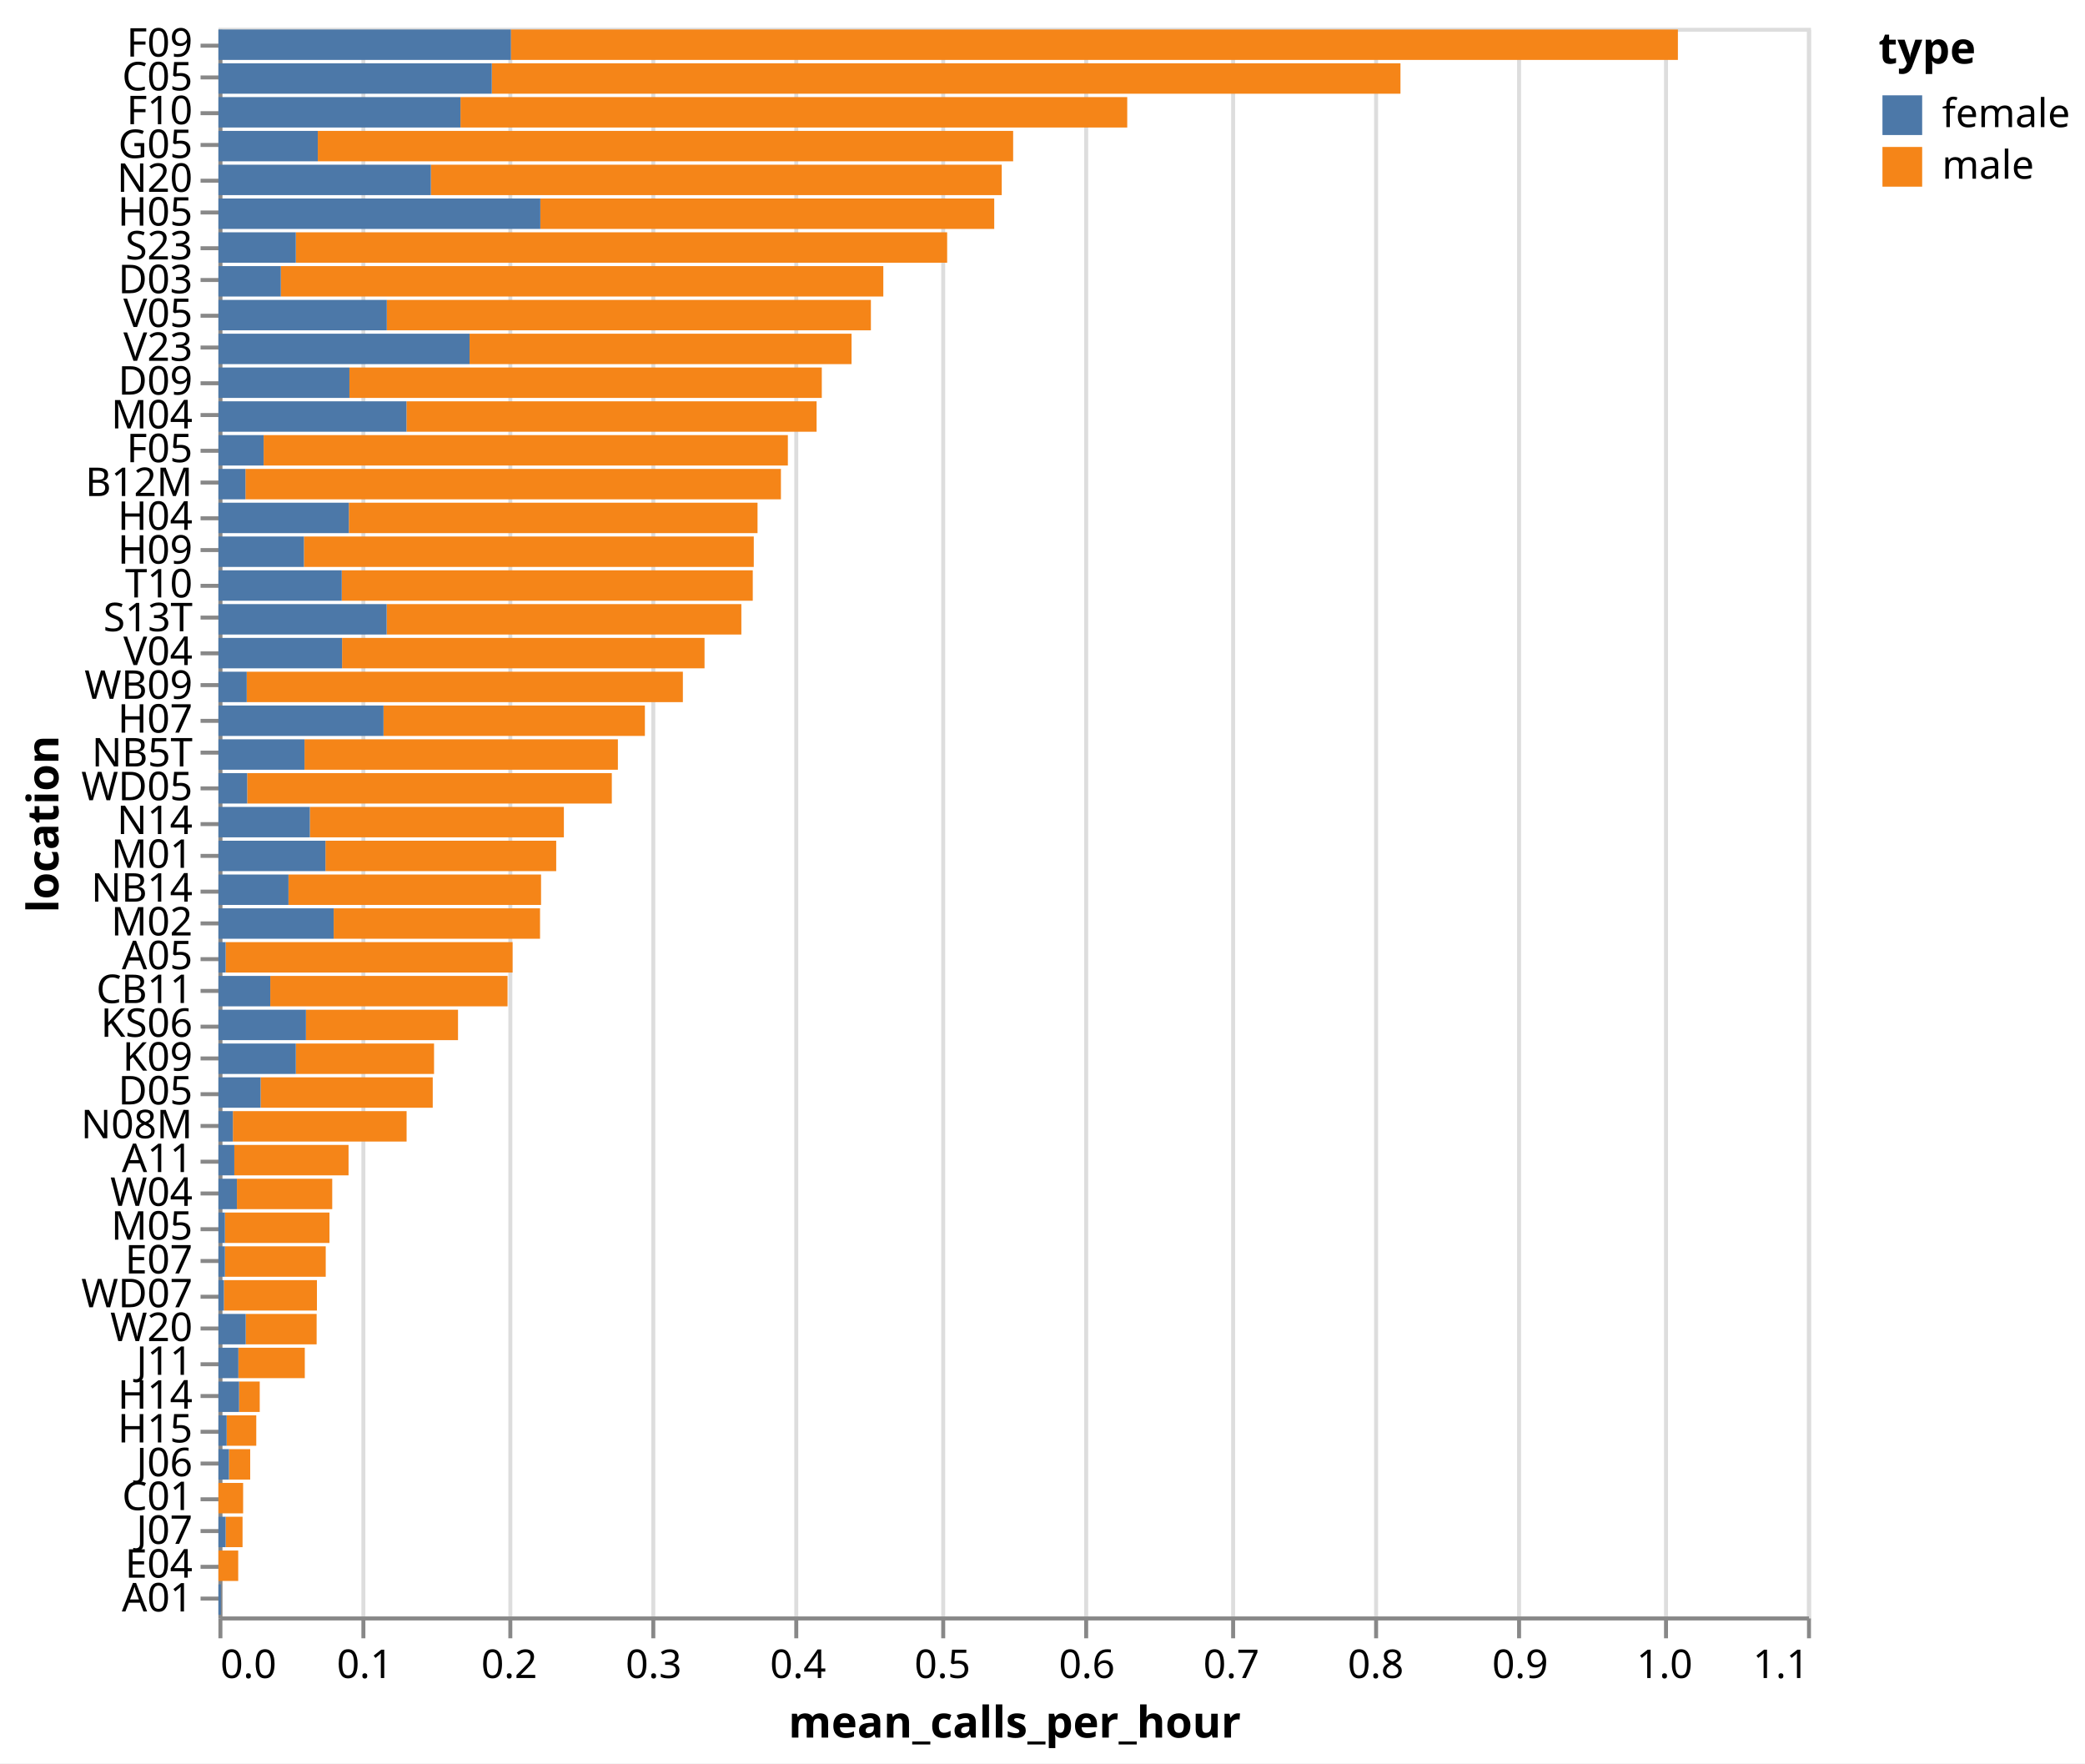
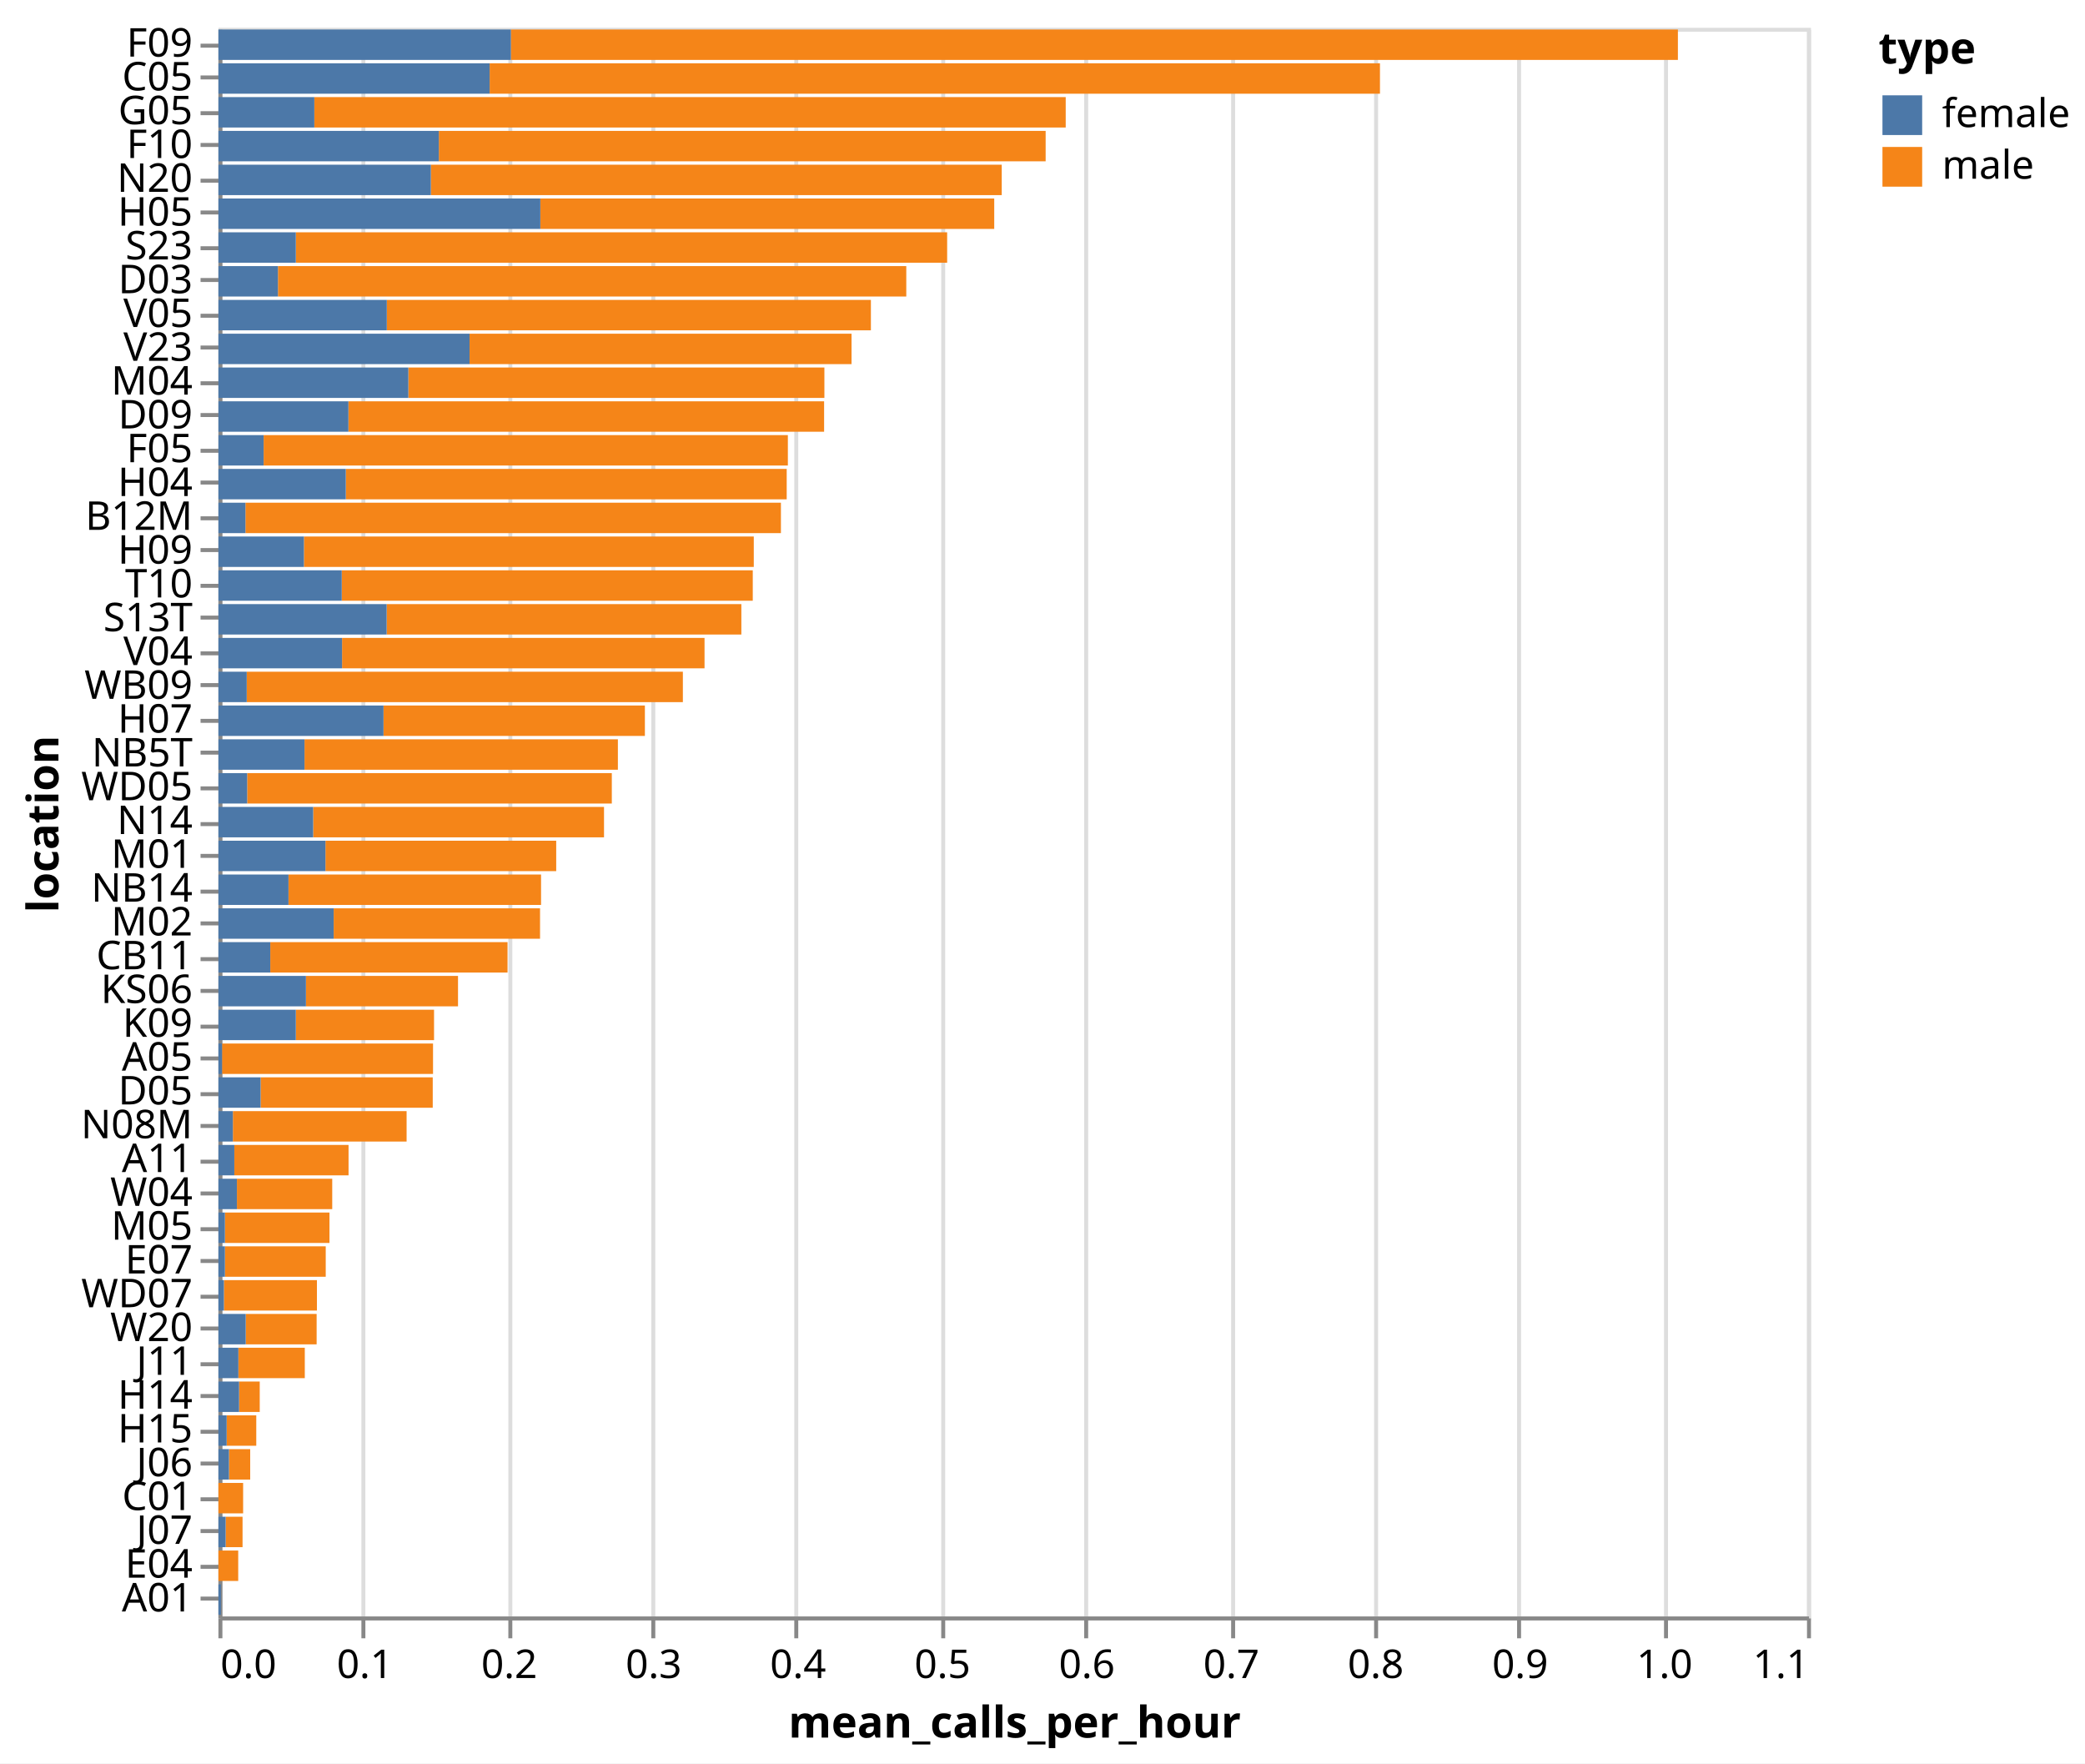
<svg xmlns="http://www.w3.org/2000/svg" version="1.1" class="marks" width="525" height="444" viewBox="0 0 525 444">
  <rect width="525" height="444" fill="white" />
  <g fill="none" stroke-miterlimit="10" transform="translate(55,7)">
    <g class="mark-group role-frame root" role="graphics-object" aria-roledescription="group mark container">
      <g transform="translate(0,0)">
        <path class="background" aria-hidden="true" d="M0.5,0.5h400v400h-400Z" stroke="#ddd" />
        <g>
          <g class="mark-group role-axis" aria-hidden="true">
            <g transform="translate(0.5,400.5)">
              <path class="background" aria-hidden="true" d="M0,0h0v0h0Z" pointer-events="none" />
              <g>
                <g class="mark-rule role-axis-grid" pointer-events="none">
                  <line transform="translate(0,0)" x2="0" y2="-400" stroke="#ddd" stroke-width="1" opacity="1" />
                  <line transform="translate(36,0)" x2="0" y2="-400" stroke="#ddd" stroke-width="1" opacity="1" />
                  <line transform="translate(73,0)" x2="0" y2="-400" stroke="#ddd" stroke-width="1" opacity="1" />
                  <line transform="translate(109,0)" x2="0" y2="-400" stroke="#ddd" stroke-width="1" opacity="1" />
                  <line transform="translate(145,0)" x2="0" y2="-400" stroke="#ddd" stroke-width="1" opacity="1" />
                  <line transform="translate(182,0)" x2="0" y2="-400" stroke="#ddd" stroke-width="1" opacity="1" />
                  <line transform="translate(218,0)" x2="0" y2="-400" stroke="#ddd" stroke-width="1" opacity="1" />
                  <line transform="translate(255,0)" x2="0" y2="-400" stroke="#ddd" stroke-width="1" opacity="1" />
                  <line transform="translate(291,0)" x2="0" y2="-400" stroke="#ddd" stroke-width="1" opacity="1" />
                  <line transform="translate(327,0)" x2="0" y2="-400" stroke="#ddd" stroke-width="1" opacity="1" />
                  <line transform="translate(364,0)" x2="0" y2="-400" stroke="#ddd" stroke-width="1" opacity="1" />
                  <line transform="translate(400,0)" x2="0" y2="-400" stroke="#ddd" stroke-width="1" opacity="1" />
                </g>
              </g>
              <path class="foreground" aria-hidden="true" d="" pointer-events="none" display="none" />
            </g>
          </g>
          <g class="mark-group role-axis" role="graphics-symbol" aria-roledescription="axis" aria-label="X-axis titled 'mean_calls_per_hour' for a linear scale with values from 0.0 to 1.1">
            <g transform="translate(0.5,400.5)">
              <path class="background" aria-hidden="true" d="M0,0h0v0h0Z" pointer-events="none" />
              <g>
                <g class="mark-rule role-axis-tick" pointer-events="none">
                  <line transform="translate(0,0)" x2="0" y2="5" stroke="#888" stroke-width="1" opacity="1" />
                  <line transform="translate(36,0)" x2="0" y2="5" stroke="#888" stroke-width="1" opacity="1" />
                  <line transform="translate(73,0)" x2="0" y2="5" stroke="#888" stroke-width="1" opacity="1" />
                  <line transform="translate(109,0)" x2="0" y2="5" stroke="#888" stroke-width="1" opacity="1" />
                  <line transform="translate(145,0)" x2="0" y2="5" stroke="#888" stroke-width="1" opacity="1" />
                  <line transform="translate(182,0)" x2="0" y2="5" stroke="#888" stroke-width="1" opacity="1" />
                  <line transform="translate(218,0)" x2="0" y2="5" stroke="#888" stroke-width="1" opacity="1" />
                  <line transform="translate(255,0)" x2="0" y2="5" stroke="#888" stroke-width="1" opacity="1" />
                  <line transform="translate(291,0)" x2="0" y2="5" stroke="#888" stroke-width="1" opacity="1" />
                  <line transform="translate(327,0)" x2="0" y2="5" stroke="#888" stroke-width="1" opacity="1" />
                  <line transform="translate(364,0)" x2="0" y2="5" stroke="#888" stroke-width="1" opacity="1" />
                  <line transform="translate(400,0)" x2="0" y2="5" stroke="#888" stroke-width="1" opacity="1" />
                </g>
                <g class="mark-text role-axis-label" pointer-events="none">
                  <text text-anchor="start" transform="translate(0,15)" font-family="sans-serif" font-size="10px" fill="#000" opacity="1">0.0</text>
                  <text text-anchor="middle" transform="translate(36.36364,15)" font-family="sans-serif" font-size="10px" fill="#000" opacity="1">0.1</text>
                  <text text-anchor="middle" transform="translate(72.72727,15)" font-family="sans-serif" font-size="10px" fill="#000" opacity="1">0.2</text>
                  <text text-anchor="middle" transform="translate(109.0909,15)" font-family="sans-serif" font-size="10px" fill="#000" opacity="1">0.3</text>
                  <text text-anchor="middle" transform="translate(145.4545,15)" font-family="sans-serif" font-size="10px" fill="#000" opacity="1">0.4</text>
                  <text text-anchor="middle" transform="translate(181.8182,15)" font-family="sans-serif" font-size="10px" fill="#000" opacity="1">0.5</text>
                  <text text-anchor="middle" transform="translate(218.1818,15)" font-family="sans-serif" font-size="10px" fill="#000" opacity="1">0.6</text>
                  <text text-anchor="middle" transform="translate(254.5455,15)" font-family="sans-serif" font-size="10px" fill="#000" opacity="1">0.7</text>
                  <text text-anchor="middle" transform="translate(290.9091,15)" font-family="sans-serif" font-size="10px" fill="#000" opacity="1">0.8</text>
                  <text text-anchor="middle" transform="translate(327.2727,15)" font-family="sans-serif" font-size="10px" fill="#000" opacity="1">0.9</text>
                  <text text-anchor="middle" transform="translate(363.6364,15)" font-family="sans-serif" font-size="10px" fill="#000" opacity="1">1.0</text>
                  <text text-anchor="end" transform="translate(400,15)" font-family="sans-serif" font-size="10px" fill="#000" opacity="1">1.1</text>
                </g>
                <g class="mark-rule role-axis-domain" pointer-events="none">
                  <line transform="translate(0,0)" x2="400" y2="0" stroke="#888" stroke-width="1" opacity="1" />
                </g>
                <g class="mark-text role-axis-title" pointer-events="none">
                  <text text-anchor="middle" transform="translate(200,30)" font-family="sans-serif" font-size="11px" font-weight="bold" fill="#000" opacity="1">mean_calls_per_hour</text>
                </g>
              </g>
              <path class="foreground" aria-hidden="true" d="" pointer-events="none" display="none" />
            </g>
          </g>
-           <g class="mark-group role-axis" role="graphics-symbol" aria-roledescription="axis" aria-label="Y-axis titled 'location' for a discrete scale with 47 values: F09, C05, F10, G05, N20, ending with A01">
+           <g class="mark-group role-axis" role="graphics-symbol" aria-roledescription="axis" aria-label="Y-axis titled 'location' for a discrete scale with 47 values: F09, C05, G05, F10, N20, ending with A01">
            <g transform="translate(0.5,0.5)">
              <path class="background" aria-hidden="true" d="M0,0h0v0h0Z" pointer-events="none" />
              <g>
                <g class="mark-rule role-axis-tick" pointer-events="none">
                  <line transform="translate(0,4)" x2="-5" y2="0" stroke="#888" stroke-width="1" opacity="1" />
                  <line transform="translate(0,12)" x2="-5" y2="0" stroke="#888" stroke-width="1" opacity="1" />
                  <line transform="translate(0,21)" x2="-5" y2="0" stroke="#888" stroke-width="1" opacity="1" />
                  <line transform="translate(0,29)" x2="-5" y2="0" stroke="#888" stroke-width="1" opacity="1" />
                  <line transform="translate(0,38)" x2="-5" y2="0" stroke="#888" stroke-width="1" opacity="1" />
                  <line transform="translate(0,46)" x2="-5" y2="0" stroke="#888" stroke-width="1" opacity="1" />
                  <line transform="translate(0,55)" x2="-5" y2="0" stroke="#888" stroke-width="1" opacity="1" />
                  <line transform="translate(0,63)" x2="-5" y2="0" stroke="#888" stroke-width="1" opacity="1" />
                  <line transform="translate(0,72)" x2="-5" y2="0" stroke="#888" stroke-width="1" opacity="1" />
                  <line transform="translate(0,80)" x2="-5" y2="0" stroke="#888" stroke-width="1" opacity="1" />
                  <line transform="translate(0,89)" x2="-5" y2="0" stroke="#888" stroke-width="1" opacity="1" />
                  <line transform="translate(0,97)" x2="-5" y2="0" stroke="#888" stroke-width="1" opacity="1" />
                  <line transform="translate(0,106)" x2="-5" y2="0" stroke="#888" stroke-width="1" opacity="1" />
                  <line transform="translate(0,114)" x2="-5" y2="0" stroke="#888" stroke-width="1" opacity="1" />
                  <line transform="translate(0,123)" x2="-5" y2="0" stroke="#888" stroke-width="1" opacity="1" />
                  <line transform="translate(0,131)" x2="-5" y2="0" stroke="#888" stroke-width="1" opacity="1" />
                  <line transform="translate(0,140)" x2="-5" y2="0" stroke="#888" stroke-width="1" opacity="1" />
                  <line transform="translate(0,148)" x2="-5" y2="0" stroke="#888" stroke-width="1" opacity="1" />
                  <line transform="translate(0,157)" x2="-5" y2="0" stroke="#888" stroke-width="1" opacity="1" />
                  <line transform="translate(0,165)" x2="-5" y2="0" stroke="#888" stroke-width="1" opacity="1" />
                  <line transform="translate(0,174)" x2="-5" y2="0" stroke="#888" stroke-width="1" opacity="1" />
                  <line transform="translate(0,182)" x2="-5" y2="0" stroke="#888" stroke-width="1" opacity="1" />
                  <line transform="translate(0,191)" x2="-5" y2="0" stroke="#888" stroke-width="1" opacity="1" />
                  <line transform="translate(0,200)" x2="-5" y2="0" stroke="#888" stroke-width="1" opacity="1" />
                  <line transform="translate(0,208)" x2="-5" y2="0" stroke="#888" stroke-width="1" opacity="1" />
                  <line transform="translate(0,217)" x2="-5" y2="0" stroke="#888" stroke-width="1" opacity="1" />
                  <line transform="translate(0,225)" x2="-5" y2="0" stroke="#888" stroke-width="1" opacity="1" />
                  <line transform="translate(0,234)" x2="-5" y2="0" stroke="#888" stroke-width="1" opacity="1" />
                  <line transform="translate(0,242)" x2="-5" y2="0" stroke="#888" stroke-width="1" opacity="1" />
                  <line transform="translate(0,251)" x2="-5" y2="0" stroke="#888" stroke-width="1" opacity="1" />
                  <line transform="translate(0,259)" x2="-5" y2="0" stroke="#888" stroke-width="1" opacity="1" />
                  <line transform="translate(0,268)" x2="-5" y2="0" stroke="#888" stroke-width="1" opacity="1" />
                  <line transform="translate(0,276)" x2="-5" y2="0" stroke="#888" stroke-width="1" opacity="1" />
                  <line transform="translate(0,285)" x2="-5" y2="0" stroke="#888" stroke-width="1" opacity="1" />
                  <line transform="translate(0,293)" x2="-5" y2="0" stroke="#888" stroke-width="1" opacity="1" />
                  <line transform="translate(0,302)" x2="-5" y2="0" stroke="#888" stroke-width="1" opacity="1" />
                  <line transform="translate(0,310)" x2="-5" y2="0" stroke="#888" stroke-width="1" opacity="1" />
                  <line transform="translate(0,319)" x2="-5" y2="0" stroke="#888" stroke-width="1" opacity="1" />
                  <line transform="translate(0,327)" x2="-5" y2="0" stroke="#888" stroke-width="1" opacity="1" />
                  <line transform="translate(0,336)" x2="-5" y2="0" stroke="#888" stroke-width="1" opacity="1" />
                  <line transform="translate(0,344)" x2="-5" y2="0" stroke="#888" stroke-width="1" opacity="1" />
                  <line transform="translate(0,353)" x2="-5" y2="0" stroke="#888" stroke-width="1" opacity="1" />
                  <line transform="translate(0,361)" x2="-5" y2="0" stroke="#888" stroke-width="1" opacity="1" />
                  <line transform="translate(0,370)" x2="-5" y2="0" stroke="#888" stroke-width="1" opacity="1" />
                  <line transform="translate(0,378)" x2="-5" y2="0" stroke="#888" stroke-width="1" opacity="1" />
                  <line transform="translate(0,387)" x2="-5" y2="0" stroke="#888" stroke-width="1" opacity="1" />
                  <line transform="translate(0,395)" x2="-5" y2="0" stroke="#888" stroke-width="1" opacity="1" />
                </g>
                <g class="mark-text role-axis-label" pointer-events="none">
                  <text text-anchor="end" transform="translate(-7,6.755319)" font-family="sans-serif" font-size="10px" fill="#000" opacity="1">F09</text>
                  <text text-anchor="end" transform="translate(-7,15.26596)" font-family="sans-serif" font-size="10px" fill="#000" opacity="1">C05</text>
-                   <text text-anchor="end" transform="translate(-7,23.7766)" font-family="sans-serif" font-size="10px" fill="#000" opacity="1">F10</text>
-                   <text text-anchor="end" transform="translate(-7,32.28723)" font-family="sans-serif" font-size="10px" fill="#000" opacity="1">G05</text>
+                   <text text-anchor="end" transform="translate(-7,23.7766)" font-family="sans-serif" font-size="10px" fill="#000" opacity="1">G05</text>
+                   <text text-anchor="end" transform="translate(-7,32.28723)" font-family="sans-serif" font-size="10px" fill="#000" opacity="1">F10</text>
                  <text text-anchor="end" transform="translate(-7,40.79787)" font-family="sans-serif" font-size="10px" fill="#000" opacity="1">N20</text>
                  <text text-anchor="end" transform="translate(-7,49.30851)" font-family="sans-serif" font-size="10px" fill="#000" opacity="1">H05</text>
                  <text text-anchor="end" transform="translate(-7,57.81915)" font-family="sans-serif" font-size="10px" fill="#000" opacity="1">S23</text>
                  <text text-anchor="end" transform="translate(-7,66.32979)" font-family="sans-serif" font-size="10px" fill="#000" opacity="1">D03</text>
                  <text text-anchor="end" transform="translate(-7,74.84043)" font-family="sans-serif" font-size="10px" fill="#000" opacity="1">V05</text>
                  <text text-anchor="end" transform="translate(-7,83.35106)" font-family="sans-serif" font-size="10px" fill="#000" opacity="1">V23</text>
-                   <text text-anchor="end" transform="translate(-7,91.8617)" font-family="sans-serif" font-size="10px" fill="#000" opacity="1">D09</text>
-                   <text text-anchor="end" transform="translate(-7,100.3723)" font-family="sans-serif" font-size="10px" fill="#000" opacity="1">M04</text>
+                   <text text-anchor="end" transform="translate(-7,91.8617)" font-family="sans-serif" font-size="10px" fill="#000" opacity="1">M04</text>
+                   <text text-anchor="end" transform="translate(-7,100.3723)" font-family="sans-serif" font-size="10px" fill="#000" opacity="1">D09</text>
                  <text text-anchor="end" transform="translate(-7,108.883)" font-family="sans-serif" font-size="10px" fill="#000" opacity="1">F05</text>
-                   <text text-anchor="end" transform="translate(-7,117.3936)" font-family="sans-serif" font-size="10px" fill="#000" opacity="1">B12M</text>
-                   <text text-anchor="end" transform="translate(-7,125.9043)" font-family="sans-serif" font-size="10px" fill="#000" opacity="1">H04</text>
+                   <text text-anchor="end" transform="translate(-7,117.3936)" font-family="sans-serif" font-size="10px" fill="#000" opacity="1">H04</text>
+                   <text text-anchor="end" transform="translate(-7,125.9043)" font-family="sans-serif" font-size="10px" fill="#000" opacity="1">B12M</text>
                  <text text-anchor="end" transform="translate(-7,134.4149)" font-family="sans-serif" font-size="10px" fill="#000" opacity="1">H09</text>
                  <text text-anchor="end" transform="translate(-7,142.9255)" font-family="sans-serif" font-size="10px" fill="#000" opacity="1">T10</text>
                  <text text-anchor="end" transform="translate(-7,151.4362)" font-family="sans-serif" font-size="10px" fill="#000" opacity="1">S13T</text>
                  <text text-anchor="end" transform="translate(-7,159.9468)" font-family="sans-serif" font-size="10px" fill="#000" opacity="1">V04</text>
                  <text text-anchor="end" transform="translate(-7,168.4574)" font-family="sans-serif" font-size="10px" fill="#000" opacity="1">WB09</text>
                  <text text-anchor="end" transform="translate(-7,176.9681)" font-family="sans-serif" font-size="10px" fill="#000" opacity="1">H07</text>
                  <text text-anchor="end" transform="translate(-7,185.4787)" font-family="sans-serif" font-size="10px" fill="#000" opacity="1">NB5T</text>
                  <text text-anchor="end" transform="translate(-7,193.9894)" font-family="sans-serif" font-size="10px" fill="#000" opacity="1">WD05</text>
                  <text text-anchor="end" transform="translate(-7,202.5)" font-family="sans-serif" font-size="10px" fill="#000" opacity="1">N14</text>
                  <text text-anchor="end" transform="translate(-7,211.0106)" font-family="sans-serif" font-size="10px" fill="#000" opacity="1">M01</text>
                  <text text-anchor="end" transform="translate(-7,219.5213)" font-family="sans-serif" font-size="10px" fill="#000" opacity="1">NB14</text>
                  <text text-anchor="end" transform="translate(-7,228.0319)" font-family="sans-serif" font-size="10px" fill="#000" opacity="1">M02</text>
-                   <text text-anchor="end" transform="translate(-7,236.5426)" font-family="sans-serif" font-size="10px" fill="#000" opacity="1">A05</text>
-                   <text text-anchor="end" transform="translate(-7,245.0532)" font-family="sans-serif" font-size="10px" fill="#000" opacity="1">CB11</text>
-                   <text text-anchor="end" transform="translate(-7,253.5638)" font-family="sans-serif" font-size="10px" fill="#000" opacity="1">KS06</text>
-                   <text text-anchor="end" transform="translate(-7,262.0745)" font-family="sans-serif" font-size="10px" fill="#000" opacity="1">K09</text>
+                   <text text-anchor="end" transform="translate(-7,236.5426)" font-family="sans-serif" font-size="10px" fill="#000" opacity="1">CB11</text>
+                   <text text-anchor="end" transform="translate(-7,245.0532)" font-family="sans-serif" font-size="10px" fill="#000" opacity="1">KS06</text>
+                   <text text-anchor="end" transform="translate(-7,253.5638)" font-family="sans-serif" font-size="10px" fill="#000" opacity="1">K09</text>
+                   <text text-anchor="end" transform="translate(-7,262.0745)" font-family="sans-serif" font-size="10px" fill="#000" opacity="1">A05</text>
                  <text text-anchor="end" transform="translate(-7,270.5851)" font-family="sans-serif" font-size="10px" fill="#000" opacity="1">D05</text>
                  <text text-anchor="end" transform="translate(-7,279.0957)" font-family="sans-serif" font-size="10px" fill="#000" opacity="1">N08M</text>
                  <text text-anchor="end" transform="translate(-7,287.6064)" font-family="sans-serif" font-size="10px" fill="#000" opacity="1">A11</text>
                  <text text-anchor="end" transform="translate(-7,296.117)" font-family="sans-serif" font-size="10px" fill="#000" opacity="1">W04</text>
                  <text text-anchor="end" transform="translate(-7,304.6277)" font-family="sans-serif" font-size="10px" fill="#000" opacity="1">M05</text>
                  <text text-anchor="end" transform="translate(-7,313.1383)" font-family="sans-serif" font-size="10px" fill="#000" opacity="1">E07</text>
                  <text text-anchor="end" transform="translate(-7,321.6489)" font-family="sans-serif" font-size="10px" fill="#000" opacity="1">WD07</text>
                  <text text-anchor="end" transform="translate(-7,330.1596)" font-family="sans-serif" font-size="10px" fill="#000" opacity="1">W20</text>
                  <text text-anchor="end" transform="translate(-7,338.6702)" font-family="sans-serif" font-size="10px" fill="#000" opacity="1">J11</text>
                  <text text-anchor="end" transform="translate(-7,347.1809)" font-family="sans-serif" font-size="10px" fill="#000" opacity="1">H14</text>
                  <text text-anchor="end" transform="translate(-7,355.6915)" font-family="sans-serif" font-size="10px" fill="#000" opacity="1">H15</text>
                  <text text-anchor="end" transform="translate(-7,364.2021)" font-family="sans-serif" font-size="10px" fill="#000" opacity="1">J06</text>
                  <text text-anchor="end" transform="translate(-7,372.7128)" font-family="sans-serif" font-size="10px" fill="#000" opacity="1">C01</text>
                  <text text-anchor="end" transform="translate(-7,381.2234)" font-family="sans-serif" font-size="10px" fill="#000" opacity="1">J07</text>
                  <text text-anchor="end" transform="translate(-7,389.734)" font-family="sans-serif" font-size="10px" fill="#000" opacity="1">E04</text>
                  <text text-anchor="end" transform="translate(-7,398.2447)" font-family="sans-serif" font-size="10px" fill="#000" opacity="1">A01</text>
                </g>
                <g class="mark-rule role-axis-domain" pointer-events="none">
                  <line transform="translate(0,0)" x2="0" y2="400" stroke="#888" stroke-width="1" opacity="1" />
                </g>
                <g class="mark-text role-axis-title" pointer-events="none">
                  <text text-anchor="middle" transform="translate(-38.7832,200) rotate(-90) translate(0,-2)" font-family="sans-serif" font-size="11px" font-weight="bold" fill="#000" opacity="1">location</text>
                </g>
              </g>
              <path class="foreground" aria-hidden="true" d="" pointer-events="none" display="none" />
            </g>
          </g>
          <g class="mark-rect role-mark marks" role="graphics-object" aria-roledescription="rect mark container">
-             <path aria-label="mean_calls_per_hour: 0.6292; location: C05; type: male" role="graphics-symbol" aria-roledescription="bar" d="M68.836,8.936h228.8v7.66h-228.8Z" fill="#f58518" />
+             <path aria-label="mean_calls_per_hour: 0.6165; location: C05; type: male" role="graphics-symbol" aria-roledescription="bar" d="M68.291,8.936h224.182v7.66h-224.182Z" fill="#f58518" />
            <path aria-label="mean_calls_per_hour: 0.8081; location: F09; type: male" role="graphics-symbol" aria-roledescription="bar" d="M73.636,0.426h293.855v7.66h-293.855Z" fill="#f58518" />
-             <path aria-label="mean_calls_per_hour: 0.284; location: M04; type: male" role="graphics-symbol" aria-roledescription="bar" d="M47.345,94.043h103.273v7.66h-103.273Z" fill="#f58518" />
-             <path aria-label="mean_calls_per_hour: 0.3271; location: D09; type: male" role="graphics-symbol" aria-roledescription="bar" d="M32.982,85.532h118.945v7.66h-118.945Z" fill="#f58518" />
-             <path aria-label="mean_calls_per_hour: 0.4172; location: D03; type: male" role="graphics-symbol" aria-roledescription="bar" d="M15.709,60h151.709v7.66h-151.709Z" fill="#f58518" />
+             <path aria-label="mean_calls_per_hour: 0.2881; location: M04; type: male" role="graphics-symbol" aria-roledescription="bar" d="M47.818,85.532h104.764v7.66h-104.764Z" fill="#f58518" />
+             <path aria-label="mean_calls_per_hour: 0.3294; location: D09; type: male" role="graphics-symbol" aria-roledescription="bar" d="M32.727,94.043h119.782v7.66h-119.782Z" fill="#f58518" />
+             <path aria-label="mean_calls_per_hour: 0.4351; location: D03; type: male" role="graphics-symbol" aria-roledescription="bar" d="M14.982,60h158.218v7.66h-158.218Z" fill="#f58518" />
+             <path aria-label="mean_calls_per_hour: 0.3053; location: H04; type: male" role="graphics-symbol" aria-roledescription="bar" d="M32.073,111.064h111.018v7.66h-111.018Z" fill="#f58518" />
            <path aria-label="mean_calls_per_hour: 0.3953; location: N20; type: male" role="graphics-symbol" aria-roledescription="bar" d="M53.491,34.468h143.745v7.66h-143.745Z" fill="#f58518" />
-             <path aria-label="mean_calls_per_hour: 0.283; location: H04; type: male" role="graphics-symbol" aria-roledescription="bar" d="M32.836,119.574h102.909v7.66h-102.909Z" fill="#f58518" />
-             <path aria-label="mean_calls_per_hour: 0.4815; location: G05; type: male" role="graphics-symbol" aria-roledescription="bar" d="M25.018,25.957h175.091v7.66h-175.091Z" fill="#f58518" />
-             <path aria-label="mean_calls_per_hour: 0.4617; location: F10; type: male" role="graphics-symbol" aria-roledescription="bar" d="M60.945,17.447h167.891v7.66h-167.891Z" fill="#f58518" />
-             <path aria-label="mean_calls_per_hour: 0.1759; location: N14; type: male" role="graphics-symbol" aria-roledescription="bar" d="M23.018,196.17h63.964v7.66h-63.964Z" fill="#f58518" />
+             <path aria-label="mean_calls_per_hour: 0.5203; location: G05; type: male" role="graphics-symbol" aria-roledescription="bar" d="M24.145,17.447h189.2v7.66h-189.2Z" fill="#f58518" />
+             <path aria-label="mean_calls_per_hour: 0.4202; location: F10; type: male" role="graphics-symbol" aria-roledescription="bar" d="M55.491,25.957h152.8v7.66h-152.8Z" fill="#f58518" />
+             <path aria-label="mean_calls_per_hour: 0.2014; location: N14; type: male" role="graphics-symbol" aria-roledescription="bar" d="M23.855,196.17h73.236v7.66h-73.236Z" fill="#f58518" />
            <path aria-label="mean_calls_per_hour: 0.1749; location: NB14; type: male" role="graphics-symbol" aria-roledescription="bar" d="M17.636,213.191h63.6v7.66h-63.6Z" fill="#f58518" />
            <path aria-label="mean_calls_per_hour: 0.2525; location: WD05; type: male" role="graphics-symbol" aria-roledescription="bar" d="M7.236,187.66h91.818v7.66h-91.818Z" fill="#f58518" />
            <path aria-label="mean_calls_per_hour: 0.2456; location: S13T; type: male" role="graphics-symbol" aria-roledescription="bar" d="M42.364,145.106h89.309v7.66h-89.309Z" fill="#f58518" />
            <path aria-label="mean_calls_per_hour: 0.363; location: F05; type: male" role="graphics-symbol" aria-roledescription="bar" d="M11.382,102.553h132v7.66h-132Z" fill="#f58518" />
            <path aria-label="mean_calls_per_hour: 0.302; location: WB09; type: male" role="graphics-symbol" aria-roledescription="bar" d="M7.127,162.128h109.818v7.66h-109.818Z" fill="#f58518" />
-             <path aria-label="mean_calls_per_hour: 0.3708; location: B12M; type: male" role="graphics-symbol" aria-roledescription="bar" d="M6.8,111.064h134.836v7.66h-134.836Z" fill="#f58518" />
-             <path aria-label="mean_calls_per_hour: 0.1643; location: CB11; type: male" role="graphics-symbol" aria-roledescription="bar" d="M13.055,238.723h59.745v7.66h-59.745Z" fill="#f58518" />
+             <path aria-label="mean_calls_per_hour: 0.3708; location: B12M; type: male" role="graphics-symbol" aria-roledescription="bar" d="M6.8,119.574h134.836v7.66h-134.836Z" fill="#f58518" />
+             <path aria-label="mean_calls_per_hour: 0.1643; location: CB11; type: male" role="graphics-symbol" aria-roledescription="bar" d="M13.055,230.213h59.745v7.66h-59.745Z" fill="#f58518" />
            <path aria-label="mean_calls_per_hour: 0.2846; location: T10; type: male" role="graphics-symbol" aria-roledescription="bar" d="M31.055,136.596h103.491v7.66h-103.491Z" fill="#f58518" />
-             <path aria-label="mean_calls_per_hour: 0.0957; location: K09; type: male" role="graphics-symbol" aria-roledescription="bar" d="M19.491,255.745h34.8v7.66h-34.8Z" fill="#f58518" />
+             <path aria-label="mean_calls_per_hour: 0.0957; location: K09; type: male" role="graphics-symbol" aria-roledescription="bar" d="M19.491,247.234h34.8v7.66h-34.8Z" fill="#f58518" />
            <path aria-label="mean_calls_per_hour: 0.3115; location: H09; type: male" role="graphics-symbol" aria-roledescription="bar" d="M21.527,128.085h113.273v7.66h-113.273Z" fill="#f58518" />
            <path aria-label="mean_calls_per_hour: 0.451; location: S23; type: male" role="graphics-symbol" aria-roledescription="bar" d="M19.491,51.489h164v7.66h-164Z" fill="#f58518" />
            <path aria-label="mean_calls_per_hour: 0.3352; location: V05; type: male" role="graphics-symbol" aria-roledescription="bar" d="M42.4,68.511h121.891v7.66h-121.891Z" fill="#f58518" />
+             <path aria-label="mean_calls_per_hour: 0.1461; location: A05; type: male" role="graphics-symbol" aria-roledescription="bar" d="M0.909,255.745h53.127v7.66h-53.127Z" fill="#f58518" />
            <path aria-label="mean_calls_per_hour: 0.251; location: V04; type: male" role="graphics-symbol" aria-roledescription="bar" d="M31.127,153.617h91.273v7.66h-91.273Z" fill="#f58518" />
-             <path aria-label="mean_calls_per_hour: 0.1053; location: KS06; type: male" role="graphics-symbol" aria-roledescription="bar" d="M22.036,247.234h38.291v7.66h-38.291Z" fill="#f58518" />
+             <path aria-label="mean_calls_per_hour: 0.1053; location: KS06; type: male" role="graphics-symbol" aria-roledescription="bar" d="M22.036,238.723h38.291v7.66h-38.291Z" fill="#f58518" />
            <path aria-label="mean_calls_per_hour: 0.046; location: J11; type: male" role="graphics-symbol" aria-roledescription="bar" d="M5.018,332.34h16.727v7.66h-16.727Z" fill="#f58518" />
            <path aria-label="mean_calls_per_hour: 0.0698; location: E07; type: male" role="graphics-symbol" aria-roledescription="bar" d="M1.636,306.809h25.382v7.66h-25.382Z" fill="#f58518" />
            <path aria-label="mean_calls_per_hour: 0.0791; location: A11; type: male" role="graphics-symbol" aria-roledescription="bar" d="M4,281.277h28.764v7.66h-28.764Z" fill="#f58518" />
            <path aria-label="mean_calls_per_hour: 0.217; location: NB5T; type: male" role="graphics-symbol" aria-roledescription="bar" d="M21.673,179.149h78.909v7.66h-78.909Z" fill="#f58518" />
-             <path aria-label="mean_calls_per_hour: 0.1987; location: A05; type: male" role="graphics-symbol" aria-roledescription="bar" d="M1.818,230.213h72.255v7.66h-72.255Z" fill="#f58518" />
            <path aria-label="mean_calls_per_hour: 0.2645; location: V23; type: male" role="graphics-symbol" aria-roledescription="bar" d="M63.236,77.021h96.182v7.66h-96.182Z" fill="#f58518" />
            <path aria-label="mean_calls_per_hour: 0.1598; location: M01; type: male" role="graphics-symbol" aria-roledescription="bar" d="M26.945,204.681h58.109v7.66h-58.109Z" fill="#f58518" />
            <path aria-label="mean_calls_per_hour: 0.3143; location: H05; type: male" role="graphics-symbol" aria-roledescription="bar" d="M81.055,42.979h114.291v7.66h-114.291Z" fill="#f58518" />
            <path aria-label="mean_calls_per_hour: 0.1203; location: N08M; type: male" role="graphics-symbol" aria-roledescription="bar" d="M3.636,272.766h43.745v7.66h-43.745Z" fill="#f58518" />
            <path aria-label="mean_calls_per_hour: 0.181; location: H07; type: male" role="graphics-symbol" aria-roledescription="bar" d="M41.564,170.638h65.818v7.66h-65.818Z" fill="#f58518" />
            <path aria-label="mean_calls_per_hour: 0.1192; location: D05; type: male" role="graphics-symbol" aria-roledescription="bar" d="M10.618,264.255h43.345v7.66h-43.345Z" fill="#f58518" />
            <path aria-label="mean_calls_per_hour: 0.1429; location: M02; type: male" role="graphics-symbol" aria-roledescription="bar" d="M29.018,221.702h51.964v7.66h-51.964Z" fill="#f58518" />
            <path aria-label="mean_calls_per_hour: 0.066; location: W04; type: male" role="graphics-symbol" aria-roledescription="bar" d="M4.655,289.787h24v7.66h-24Z" fill="#f58518" />
            <path aria-label="mean_calls_per_hour: 0.0491; location: W20; type: male" role="graphics-symbol" aria-roledescription="bar" d="M6.873,323.83h17.855v7.66h-17.855Z" fill="#f58518" />
            <path aria-label="mean_calls_per_hour: 0.0205; location: H15; type: male" role="graphics-symbol" aria-roledescription="bar" d="M2.073,349.362h7.455v7.66h-7.455Z" fill="#f58518" />
            <path aria-label="mean_calls_per_hour: 0.0644; location: WD07; type: male" role="graphics-symbol" aria-roledescription="bar" d="M1.382,315.319h23.418v7.66h-23.418Z" fill="#f58518" />
            <path aria-label="mean_calls_per_hour: 0.0724; location: M05; type: male" role="graphics-symbol" aria-roledescription="bar" d="M1.636,298.298h26.327v7.66h-26.327Z" fill="#f58518" />
            <path aria-label="mean_calls_per_hour: 0.0147; location: J06; type: male" role="graphics-symbol" aria-roledescription="bar" d="M2.655,357.872h5.345v7.66h-5.345Z" fill="#f58518" />
            <path aria-label="mean_calls_per_hour: 0.0117; location: J07; type: male" role="graphics-symbol" aria-roledescription="bar" d="M1.818,374.894h4.255v7.66h-4.255Z" fill="#f58518" />
            <path aria-label="mean_calls_per_hour: 0.0137; location: E04; type: male" role="graphics-symbol" aria-roledescription="bar" d="M0,383.404h4.982v7.66h-4.982Z" fill="#f58518" />
            <path aria-label="mean_calls_per_hour: 0.0171; location: C01; type: male" role="graphics-symbol" aria-roledescription="bar" d="M0,366.383h6.218v7.66h-6.218Z" fill="#f58518" />
            <path aria-label="mean_calls_per_hour: 0.0143; location: H14; type: male" role="graphics-symbol" aria-roledescription="bar" d="M5.2,340.851h5.2v7.66h-5.2Z" fill="#f58518" />
            <path aria-label="mean_calls_per_hour: 0; location: A01; type: male" role="graphics-symbol" aria-roledescription="bar" d="M0.618,391.915h0v7.66h0Z" fill="#f58518" />
-             <path aria-label="mean_calls_per_hour: 0.1893; location: C05; type: female" role="graphics-symbol" aria-roledescription="bar" d="M0,8.936h68.836v7.66h-68.836Z" fill="#4c78a8" />
+             <path aria-label="mean_calls_per_hour: 0.1878; location: C05; type: female" role="graphics-symbol" aria-roledescription="bar" d="M0,8.936h68.291v7.66h-68.291Z" fill="#4c78a8" />
            <path aria-label="mean_calls_per_hour: 0.2025; location: F09; type: female" role="graphics-symbol" aria-roledescription="bar" d="M0,0.426h73.636v7.66h-73.636Z" fill="#4c78a8" />
-             <path aria-label="mean_calls_per_hour: 0.1302; location: M04; type: female" role="graphics-symbol" aria-roledescription="bar" d="M0,94.043h47.345v7.66h-47.345Z" fill="#4c78a8" />
-             <path aria-label="mean_calls_per_hour: 0.0907; location: D09; type: female" role="graphics-symbol" aria-roledescription="bar" d="M0,85.532h32.982v7.66h-32.982Z" fill="#4c78a8" />
-             <path aria-label="mean_calls_per_hour: 0.0432; location: D03; type: female" role="graphics-symbol" aria-roledescription="bar" d="M0,60h15.709v7.66h-15.709Z" fill="#4c78a8" />
+             <path aria-label="mean_calls_per_hour: 0.1315; location: M04; type: female" role="graphics-symbol" aria-roledescription="bar" d="M0,85.532h47.818v7.66h-47.818Z" fill="#4c78a8" />
+             <path aria-label="mean_calls_per_hour: 0.09; location: D09; type: female" role="graphics-symbol" aria-roledescription="bar" d="M0,94.043h32.727v7.66h-32.727Z" fill="#4c78a8" />
+             <path aria-label="mean_calls_per_hour: 0.0412; location: D03; type: female" role="graphics-symbol" aria-roledescription="bar" d="M0,60h14.982v7.66h-14.982Z" fill="#4c78a8" />
+             <path aria-label="mean_calls_per_hour: 0.0882; location: H04; type: female" role="graphics-symbol" aria-roledescription="bar" d="M0,111.064h32.073v7.66h-32.073Z" fill="#4c78a8" />
            <path aria-label="mean_calls_per_hour: 0.1471; location: N20; type: female" role="graphics-symbol" aria-roledescription="bar" d="M0,34.468h53.491v7.66h-53.491Z" fill="#4c78a8" />
-             <path aria-label="mean_calls_per_hour: 0.0903; location: H04; type: female" role="graphics-symbol" aria-roledescription="bar" d="M0,119.574h32.836v7.66h-32.836Z" fill="#4c78a8" />
-             <path aria-label="mean_calls_per_hour: 0.0688; location: G05; type: female" role="graphics-symbol" aria-roledescription="bar" d="M0,25.957h25.018v7.66h-25.018Z" fill="#4c78a8" />
-             <path aria-label="mean_calls_per_hour: 0.1676; location: F10; type: female" role="graphics-symbol" aria-roledescription="bar" d="M0,17.447h60.945v7.66h-60.945Z" fill="#4c78a8" />
-             <path aria-label="mean_calls_per_hour: 0.0633; location: N14; type: female" role="graphics-symbol" aria-roledescription="bar" d="M0,196.17h23.018v7.66h-23.018Z" fill="#4c78a8" />
+             <path aria-label="mean_calls_per_hour: 0.0664; location: G05; type: female" role="graphics-symbol" aria-roledescription="bar" d="M0,17.447h24.145v7.66h-24.145Z" fill="#4c78a8" />
+             <path aria-label="mean_calls_per_hour: 0.1526; location: F10; type: female" role="graphics-symbol" aria-roledescription="bar" d="M0,25.957h55.491v7.66h-55.491Z" fill="#4c78a8" />
+             <path aria-label="mean_calls_per_hour: 0.0656; location: N14; type: female" role="graphics-symbol" aria-roledescription="bar" d="M0,196.17h23.855v7.66h-23.855Z" fill="#4c78a8" />
            <path aria-label="mean_calls_per_hour: 0.0485; location: NB14; type: female" role="graphics-symbol" aria-roledescription="bar" d="M0,213.191h17.636v7.66h-17.636Z" fill="#4c78a8" />
            <path aria-label="mean_calls_per_hour: 0.0199; location: WD05; type: female" role="graphics-symbol" aria-roledescription="bar" d="M0,187.66h7.236v7.66h-7.236Z" fill="#4c78a8" />
            <path aria-label="mean_calls_per_hour: 0.1165; location: S13T; type: female" role="graphics-symbol" aria-roledescription="bar" d="M0,145.106h42.364v7.66h-42.364Z" fill="#4c78a8" />
            <path aria-label="mean_calls_per_hour: 0.0313; location: F05; type: female" role="graphics-symbol" aria-roledescription="bar" d="M0,102.553h11.382v7.66h-11.382Z" fill="#4c78a8" />
            <path aria-label="mean_calls_per_hour: 0.0196; location: WB09; type: female" role="graphics-symbol" aria-roledescription="bar" d="M0,162.128h7.127v7.66h-7.127Z" fill="#4c78a8" />
-             <path aria-label="mean_calls_per_hour: 0.0187; location: B12M; type: female" role="graphics-symbol" aria-roledescription="bar" d="M0,111.064h6.8v7.66h-6.8Z" fill="#4c78a8" />
-             <path aria-label="mean_calls_per_hour: 0.0359; location: CB11; type: female" role="graphics-symbol" aria-roledescription="bar" d="M0,238.723h13.055v7.66h-13.055Z" fill="#4c78a8" />
+             <path aria-label="mean_calls_per_hour: 0.0187; location: B12M; type: female" role="graphics-symbol" aria-roledescription="bar" d="M0,119.574h6.8v7.66h-6.8Z" fill="#4c78a8" />
+             <path aria-label="mean_calls_per_hour: 0.0359; location: CB11; type: female" role="graphics-symbol" aria-roledescription="bar" d="M0,230.213h13.055v7.66h-13.055Z" fill="#4c78a8" />
            <path aria-label="mean_calls_per_hour: 0.0854; location: T10; type: female" role="graphics-symbol" aria-roledescription="bar" d="M0,136.596h31.055v7.66h-31.055Z" fill="#4c78a8" />
-             <path aria-label="mean_calls_per_hour: 0.0536; location: K09; type: female" role="graphics-symbol" aria-roledescription="bar" d="M0,255.745h19.491v7.66h-19.491Z" fill="#4c78a8" />
+             <path aria-label="mean_calls_per_hour: 0.0536; location: K09; type: female" role="graphics-symbol" aria-roledescription="bar" d="M0,247.234h19.491v7.66h-19.491Z" fill="#4c78a8" />
            <path aria-label="mean_calls_per_hour: 0.0592; location: H09; type: female" role="graphics-symbol" aria-roledescription="bar" d="M0,128.085h21.527v7.66h-21.527Z" fill="#4c78a8" />
            <path aria-label="mean_calls_per_hour: 0.0536; location: S23; type: female" role="graphics-symbol" aria-roledescription="bar" d="M0,51.489h19.491v7.66h-19.491Z" fill="#4c78a8" />
            <path aria-label="mean_calls_per_hour: 0.1166; location: V05; type: female" role="graphics-symbol" aria-roledescription="bar" d="M0,68.511h42.4v7.66h-42.4Z" fill="#4c78a8" />
+             <path aria-label="mean_calls_per_hour: 0.0025; location: A05; type: female" role="graphics-symbol" aria-roledescription="bar" d="M0,255.745h0.909v7.66h-0.909Z" fill="#4c78a8" />
            <path aria-label="mean_calls_per_hour: 0.0856; location: V04; type: female" role="graphics-symbol" aria-roledescription="bar" d="M0,153.617h31.127v7.66h-31.127Z" fill="#4c78a8" />
-             <path aria-label="mean_calls_per_hour: 0.0606; location: KS06; type: female" role="graphics-symbol" aria-roledescription="bar" d="M0,247.234h22.036v7.66h-22.036Z" fill="#4c78a8" />
+             <path aria-label="mean_calls_per_hour: 0.0606; location: KS06; type: female" role="graphics-symbol" aria-roledescription="bar" d="M0,238.723h22.036v7.66h-22.036Z" fill="#4c78a8" />
            <path aria-label="mean_calls_per_hour: 0.0138; location: J11; type: female" role="graphics-symbol" aria-roledescription="bar" d="M0,332.34h5.018v7.66h-5.018Z" fill="#4c78a8" />
            <path aria-label="mean_calls_per_hour: 0.0045; location: E07; type: female" role="graphics-symbol" aria-roledescription="bar" d="M0,306.809h1.636v7.66h-1.636Z" fill="#4c78a8" />
            <path aria-label="mean_calls_per_hour: 0.011; location: A11; type: female" role="graphics-symbol" aria-roledescription="bar" d="M0,281.277h4v7.66h-4Z" fill="#4c78a8" />
            <path aria-label="mean_calls_per_hour: 0.0596; location: NB5T; type: female" role="graphics-symbol" aria-roledescription="bar" d="M0,179.149h21.673v7.66h-21.673Z" fill="#4c78a8" />
-             <path aria-label="mean_calls_per_hour: 0.005; location: A05; type: female" role="graphics-symbol" aria-roledescription="bar" d="M0,230.213h1.818v7.66h-1.818Z" fill="#4c78a8" />
            <path aria-label="mean_calls_per_hour: 0.1739; location: V23; type: female" role="graphics-symbol" aria-roledescription="bar" d="M0,77.021h63.236v7.66h-63.236Z" fill="#4c78a8" />
            <path aria-label="mean_calls_per_hour: 0.0741; location: M01; type: female" role="graphics-symbol" aria-roledescription="bar" d="M0,204.681h26.945v7.66h-26.945Z" fill="#4c78a8" />
            <path aria-label="mean_calls_per_hour: 0.2229; location: H05; type: female" role="graphics-symbol" aria-roledescription="bar" d="M0,42.979h81.055v7.66h-81.055Z" fill="#4c78a8" />
            <path aria-label="mean_calls_per_hour: 0.01; location: N08M; type: female" role="graphics-symbol" aria-roledescription="bar" d="M0,272.766h3.636v7.66h-3.636Z" fill="#4c78a8" />
            <path aria-label="mean_calls_per_hour: 0.1143; location: H07; type: female" role="graphics-symbol" aria-roledescription="bar" d="M0,170.638h41.564v7.66h-41.564Z" fill="#4c78a8" />
            <path aria-label="mean_calls_per_hour: 0.0292; location: D05; type: female" role="graphics-symbol" aria-roledescription="bar" d="M0,264.255h10.618v7.66h-10.618Z" fill="#4c78a8" />
            <path aria-label="mean_calls_per_hour: 0.0798; location: M02; type: female" role="graphics-symbol" aria-roledescription="bar" d="M0,221.702h29.018v7.66h-29.018Z" fill="#4c78a8" />
            <path aria-label="mean_calls_per_hour: 0.0128; location: W04; type: female" role="graphics-symbol" aria-roledescription="bar" d="M0,289.787h4.655v7.66h-4.655Z" fill="#4c78a8" />
            <path aria-label="mean_calls_per_hour: 0.0189; location: W20; type: female" role="graphics-symbol" aria-roledescription="bar" d="M0,323.83h6.873v7.66h-6.873Z" fill="#4c78a8" />
            <path aria-label="mean_calls_per_hour: 0.0057; location: H15; type: female" role="graphics-symbol" aria-roledescription="bar" d="M0,349.362h2.073v7.66h-2.073Z" fill="#4c78a8" />
            <path aria-label="mean_calls_per_hour: 0.0038; location: WD07; type: female" role="graphics-symbol" aria-roledescription="bar" d="M0,315.319h1.382v7.66h-1.382Z" fill="#4c78a8" />
            <path aria-label="mean_calls_per_hour: 0.0045; location: M05; type: female" role="graphics-symbol" aria-roledescription="bar" d="M0,298.298h1.636v7.66h-1.636Z" fill="#4c78a8" />
            <path aria-label="mean_calls_per_hour: 0.0073; location: J06; type: female" role="graphics-symbol" aria-roledescription="bar" d="M0,357.872h2.655v7.66h-2.655Z" fill="#4c78a8" />
            <path aria-label="mean_calls_per_hour: 0.005; location: J07; type: female" role="graphics-symbol" aria-roledescription="bar" d="M0,374.894h1.818v7.66h-1.818Z" fill="#4c78a8" />
            <path aria-label="mean_calls_per_hour: 0; location: E04; type: female" role="graphics-symbol" aria-roledescription="bar" d="M0,383.404h0v7.66h0Z" fill="#4c78a8" />
            <path aria-label="mean_calls_per_hour: 0; location: C01; type: female" role="graphics-symbol" aria-roledescription="bar" d="M0,366.383h0v7.66h0Z" fill="#4c78a8" />
            <path aria-label="mean_calls_per_hour: 0.0143; location: H14; type: female" role="graphics-symbol" aria-roledescription="bar" d="M0,340.851h5.2v7.66h-5.2Z" fill="#4c78a8" />
            <path aria-label="mean_calls_per_hour: 0.0017; location: A01; type: female" role="graphics-symbol" aria-roledescription="bar" d="M0,391.915h0.618v7.66h-0.618Z" fill="#4c78a8" />
          </g>
          <g class="mark-group role-legend" role="graphics-symbol" aria-roledescription="legend" aria-label="Symbol legend titled 'type' for fill color with 2 values: female, male">
            <g transform="translate(418,0)">
              <path class="background" aria-hidden="true" d="M0,0h47v40h-47Z" pointer-events="none" />
              <g>
                <g class="mark-group role-legend-entry">
                  <g transform="translate(0,16)">
                    <path class="background" aria-hidden="true" d="M0,0h0v0h0Z" pointer-events="none" />
                    <g>
                      <g class="mark-group role-scope" role="graphics-object" aria-roledescription="group mark container">
                        <g transform="translate(0,0)">
                          <path class="background" aria-hidden="true" d="M0,0h46.015v11h-46.015Z" pointer-events="none" opacity="1" />
                          <g>
                            <g class="mark-symbol role-legend-symbol" pointer-events="none">
                              <path transform="translate(6,6)" d="M-5,-5h10v10h-10Z" fill="#4c78a8" stroke-width="1.5" opacity="1" />
                            </g>
                            <g class="mark-text role-legend-label" pointer-events="none">
                              <text text-anchor="start" transform="translate(16,9)" font-family="sans-serif" font-size="10px" fill="#000" opacity="1">female</text>
                            </g>
                          </g>
                          <path class="foreground" aria-hidden="true" d="" pointer-events="none" display="none" />
                        </g>
                        <g transform="translate(0,13)">
                          <path class="background" aria-hidden="true" d="M0,0h46.015v11h-46.015Z" pointer-events="none" opacity="1" />
                          <g>
                            <g class="mark-symbol role-legend-symbol" pointer-events="none">
                              <path transform="translate(6,6)" d="M-5,-5h10v10h-10Z" fill="#f58518" stroke-width="1.5" opacity="1" />
                            </g>
                            <g class="mark-text role-legend-label" pointer-events="none">
                              <text text-anchor="start" transform="translate(16,9)" font-family="sans-serif" font-size="10px" fill="#000" opacity="1">male</text>
                            </g>
                          </g>
                          <path class="foreground" aria-hidden="true" d="" pointer-events="none" display="none" />
                        </g>
                      </g>
                    </g>
                    <path class="foreground" aria-hidden="true" d="" pointer-events="none" display="none" />
                  </g>
                </g>
                <g class="mark-text role-legend-title" pointer-events="none">
                  <text text-anchor="start" transform="translate(0,9)" font-family="sans-serif" font-size="11px" font-weight="bold" fill="#000" opacity="1">type</text>
                </g>
              </g>
              <path class="foreground" aria-hidden="true" d="" pointer-events="none" display="none" />
            </g>
          </g>
        </g>
        <path class="foreground" aria-hidden="true" d="" display="none" />
      </g>
    </g>
  </g>
</svg>
